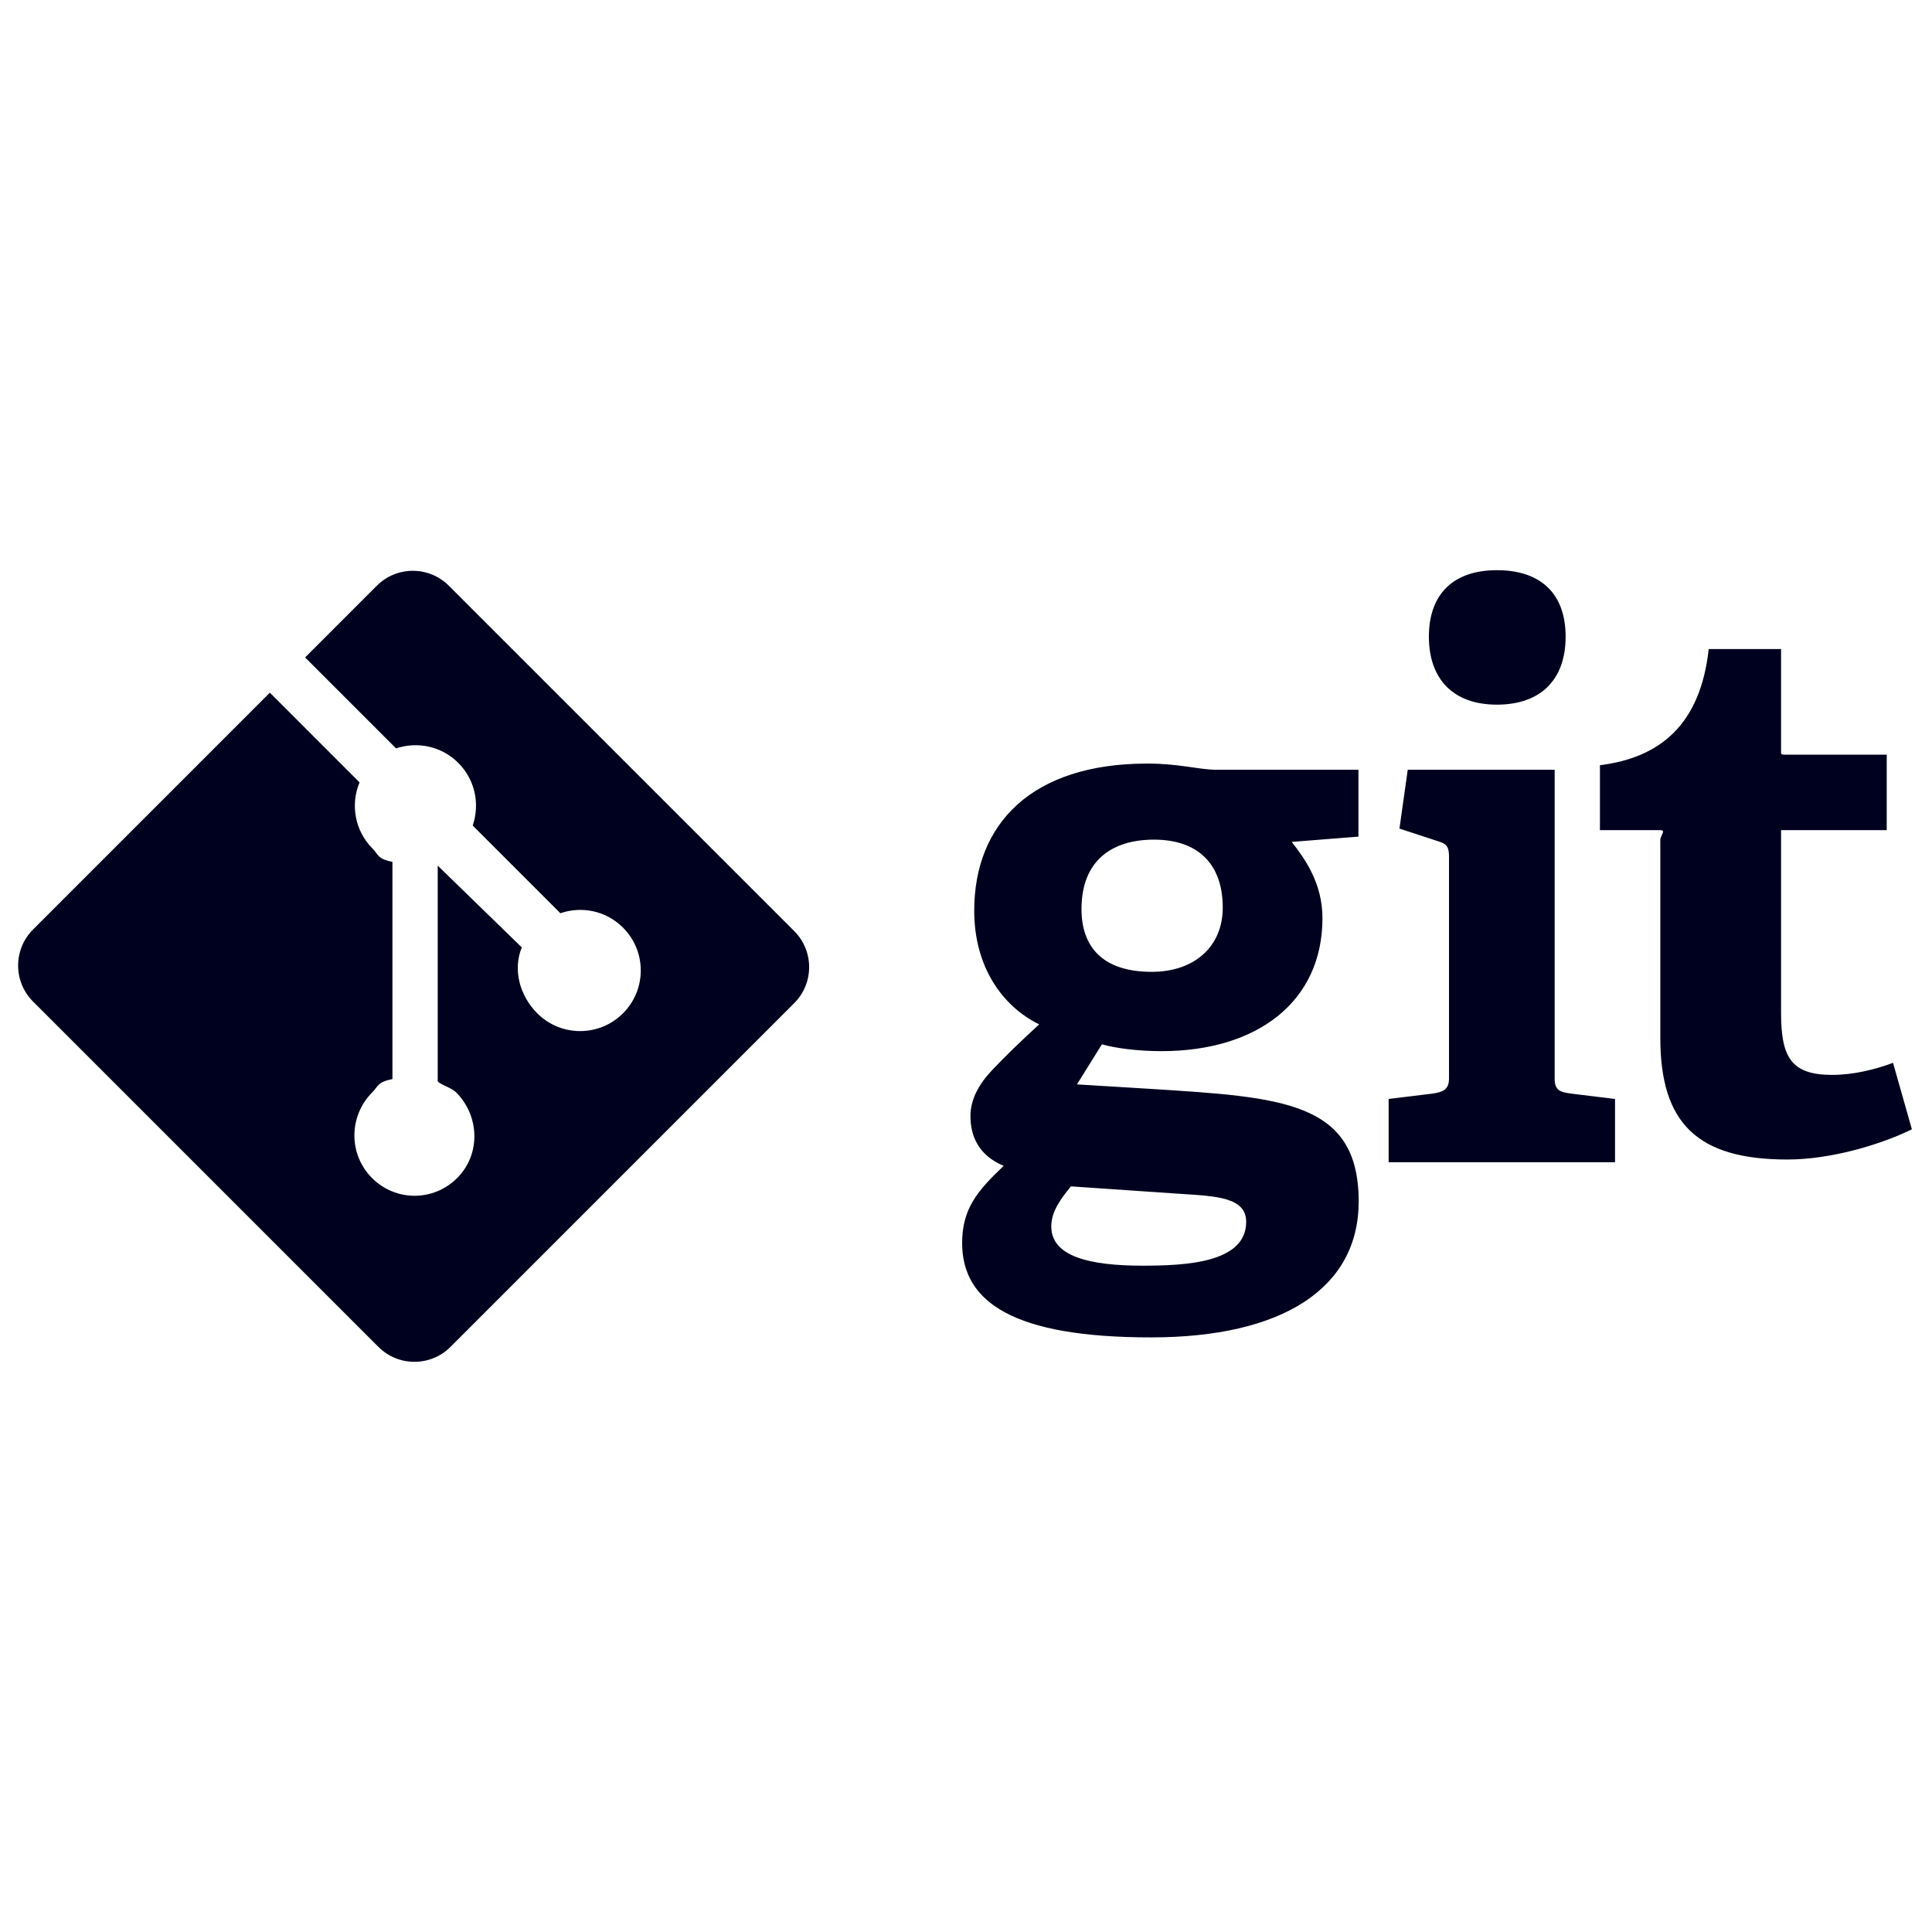
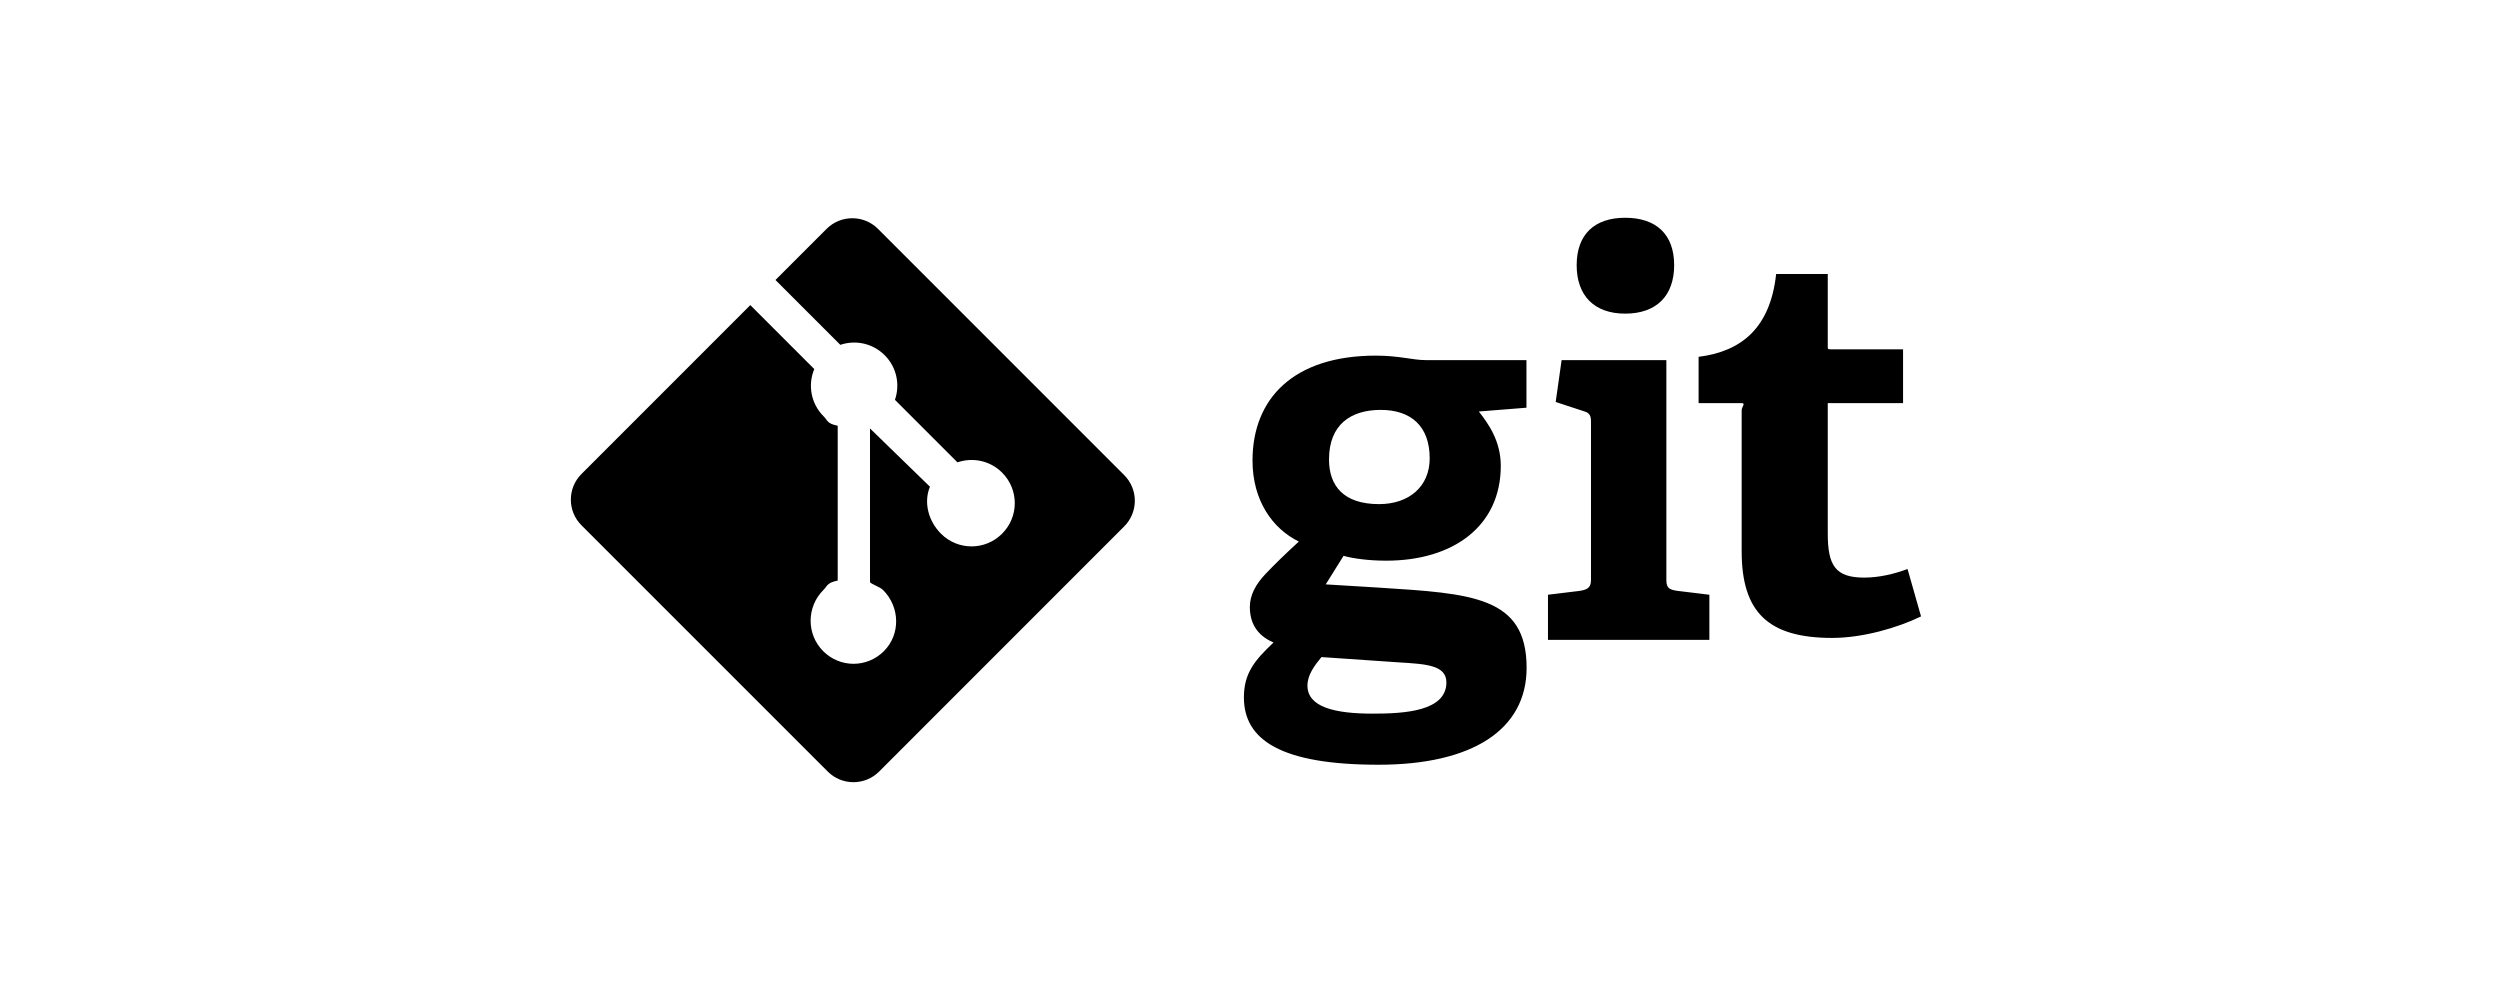
- <svg xmlns="http://www.w3.org/2000/svg" viewBox="0 0 128 128" id="Git">
-   <path fill="#00011e" d="M76.004 50.588c-7.655 0-11.459 3.996-11.459 9.75 0 3.704 1.852 6.328 4.304 7.529-1.201 1.101-2.201 2.064-3.102 3.014-.902.952-1.452 1.957-1.452 3.059 0 1.352.55 2.605 2.202 3.303-1.751 1.654-2.753 2.854-2.753 5.107 0 3.953 3.453 6.256 12.511 6.256 8.708 0 13.761-3.251 13.761-9.007 0-6.653-5.103-6.904-13.761-7.456l-4.904-.3 1.652-2.652c.899.25 2.352.45 3.955.45 6.304 0 10.658-3.252 10.658-8.808 0-2.302-1.137-3.903-2.037-5.055l4.421-.35v-4.428h-9.391c-1.15 0-2.453-.412-4.605-.412zm2.252 28.511c2.404.15 4.306.25 4.306 1.854 0 2.699-3.955 2.902-6.856 2.902-3.504 0-6.056-.602-6.056-2.603 0-1.002.65-1.852 1.302-2.652l7.304.499zm-1.949-14.712c-3.304 0-4.655-1.703-4.655-4.154 0-3.253 2.051-4.605 4.804-4.605 2.852 0 4.554 1.552 4.554 4.504 0 2.604-1.902 4.255-4.703 4.255zM99.173 46.685c2.902 0 4.554-1.652 4.554-4.506 0-2.85-1.652-4.403-4.554-4.403-2.853 0-4.505 1.553-4.505 4.403 0 2.853 1.652 4.506 4.505 4.506zM103 71.455v-20.455h-9.733l-.55 3.896 2.667.874c.502.149.616.423.616.973v14.712c0 .752-.422.902-1.123 1.003l-2.877.35v4.192h15v-4.192l-2.876-.35c-.753-.101-1.124-.2-1.124-1.003zM125.418 70.415c-1.202.45-2.632.799-4.035.799-2.701 0-3.383-1.15-3.383-4.103v-12.111h7v-5h-6.638c-.401 0-.362-.003-.362-.353v-6.647h-4.793c-.55 5-3.207 7.196-7.207 7.698v4.302h4.003c.401 0-.003.353-.003.652v13.111c0 5.657 2.454 8.058 8.408 8.058 2.854 0 6.107-.951 8.26-2.001l-1.25-4.405zM29.738 38.806c-1.317-1.318-3.455-1.318-4.773 0l-4.751 4.751 6.027 6.027c1.401-.473 3.007-.156 4.124.961 1.122 1.123 1.437 2.743.952 4.149l5.809 5.809c1.406-.484 3.027-.171 4.149.953 1.57 1.568 1.57 4.11 0 5.679-1.569 1.57-4.11 1.57-5.68 0-1.18-1.181-1.624-2.914-1.025-4.368l-5.57-5.417v14.257c0 .189.895.441 1.214.759 1.568 1.568 1.644 4.11.075 5.681-1.569 1.568-4.074 1.568-5.642 0-1.568-1.571-1.549-4.112.02-5.681.388-.387.333-.68 1.333-.876v-14.389c-1-.196-.927-.487-1.314-.876-1.188-1.188-1.474-2.931-.865-4.39l-5.942-5.943-15.689 15.689c-1.319 1.319-1.319 3.457 0 4.774l22.882 22.881c1.317 1.317 3.454 1.317 4.773 0l22.775-22.776c1.317-1.318 1.317-3.456 0-4.774l-22.882-22.88z" class="colorf34f29 svgShape" />
+ <svg xmlns="http://www.w3.org/2000/svg" width="250" zoomAndPan="magnify" viewBox="0 0 187.5 75" height="100" preserveAspectRatio="xMidYMid meet" version="1.0">
+   <path fill="#000000" d="M 103.188 26.672 C 97.008 26.672 93.938 29.898 93.938 34.543 C 93.938 37.531 95.434 39.648 97.414 40.617 C 96.441 41.508 95.637 42.285 94.91 43.051 C 94.18 43.82 93.738 44.633 93.738 45.52 C 93.738 46.613 94.18 47.621 95.516 48.188 C 94.102 49.52 93.293 50.488 93.293 52.309 C 93.293 55.5 96.078 57.355 103.391 57.355 C 110.418 57.355 114.496 54.734 114.496 50.086 C 114.496 44.719 110.379 44.516 103.391 44.07 L 99.43 43.828 L 100.766 41.688 C 101.492 41.891 102.664 42.051 103.957 42.051 C 109.043 42.051 112.559 39.426 112.559 34.941 C 112.559 33.086 111.641 31.793 110.914 30.863 L 114.484 30.578 L 114.484 27.008 L 106.902 27.008 C 105.977 27.008 104.922 26.672 103.188 26.672 Z M 105.004 49.684 C 106.945 49.805 108.48 49.887 108.48 51.18 C 108.48 53.359 105.289 53.523 102.945 53.523 C 100.117 53.523 98.059 53.035 98.059 51.422 C 98.059 50.613 98.582 49.926 99.109 49.281 Z M 103.43 37.809 C 100.766 37.809 99.676 36.438 99.676 34.457 C 99.676 31.832 101.328 30.742 103.551 30.742 C 105.855 30.742 107.227 31.992 107.227 34.375 C 107.227 36.477 105.691 37.809 103.43 37.809 Z M 121.887 23.523 C 124.227 23.523 125.562 22.191 125.562 19.887 C 125.562 17.586 124.227 16.332 121.887 16.332 C 119.582 16.332 118.25 17.586 118.25 19.887 C 118.25 22.188 119.582 23.523 121.887 23.523 Z M 124.977 43.516 L 124.977 27.008 L 117.121 27.008 L 116.676 30.148 L 118.828 30.855 C 119.234 30.977 119.324 31.195 119.324 31.641 L 119.324 43.516 C 119.324 44.121 118.984 44.242 118.418 44.324 L 116.098 44.605 L 116.098 47.988 L 128.203 47.988 L 128.203 44.605 L 125.883 44.324 C 125.273 44.242 124.977 44.164 124.977 43.516 Z M 143.066 42.676 C 142.098 43.039 140.945 43.32 139.812 43.32 C 137.633 43.32 137.082 42.391 137.082 40.008 L 137.082 30.234 L 142.73 30.234 L 142.73 26.199 L 137.375 26.199 C 137.051 26.199 137.082 26.195 137.082 25.914 L 137.082 20.551 L 133.211 20.551 C 132.77 24.586 130.625 26.355 127.395 26.762 L 127.395 30.234 L 130.625 30.234 C 130.949 30.234 130.625 30.52 130.625 30.762 L 130.625 41.344 C 130.625 45.906 132.605 47.844 137.41 47.844 C 139.715 47.844 142.34 47.078 144.078 46.23 Z M 65.848 17.164 C 64.785 16.102 63.059 16.102 61.996 17.164 L 58.16 21 L 63.023 25.863 C 64.156 25.48 65.449 25.738 66.352 26.641 C 67.258 27.547 67.512 28.852 67.121 29.988 L 71.809 34.676 C 72.945 34.285 74.254 34.539 75.156 35.445 C 76.426 36.711 76.426 38.762 75.156 40.027 C 73.891 41.297 71.84 41.297 70.574 40.027 C 69.621 39.074 69.262 37.676 69.746 36.504 L 65.25 32.133 L 65.25 43.637 C 65.25 43.789 65.973 43.992 66.23 44.25 C 67.496 45.516 67.559 47.566 66.293 48.836 C 65.023 50.102 63.004 50.102 61.738 48.836 C 60.473 47.566 60.488 45.516 61.754 44.25 C 62.066 43.938 62.023 43.703 62.828 43.543 L 62.828 31.93 C 62.023 31.773 62.082 31.535 61.77 31.223 C 60.809 30.266 60.578 28.859 61.07 27.68 L 56.273 22.883 L 43.613 35.547 C 42.547 36.609 42.547 38.336 43.613 39.398 L 62.082 57.867 C 63.145 58.93 64.867 58.93 65.934 57.867 L 84.312 39.484 C 85.379 38.418 85.379 36.695 84.312 35.629 Z M 65.848 17.164 " fill-opacity="1" fill-rule="nonzero" />
</svg>
